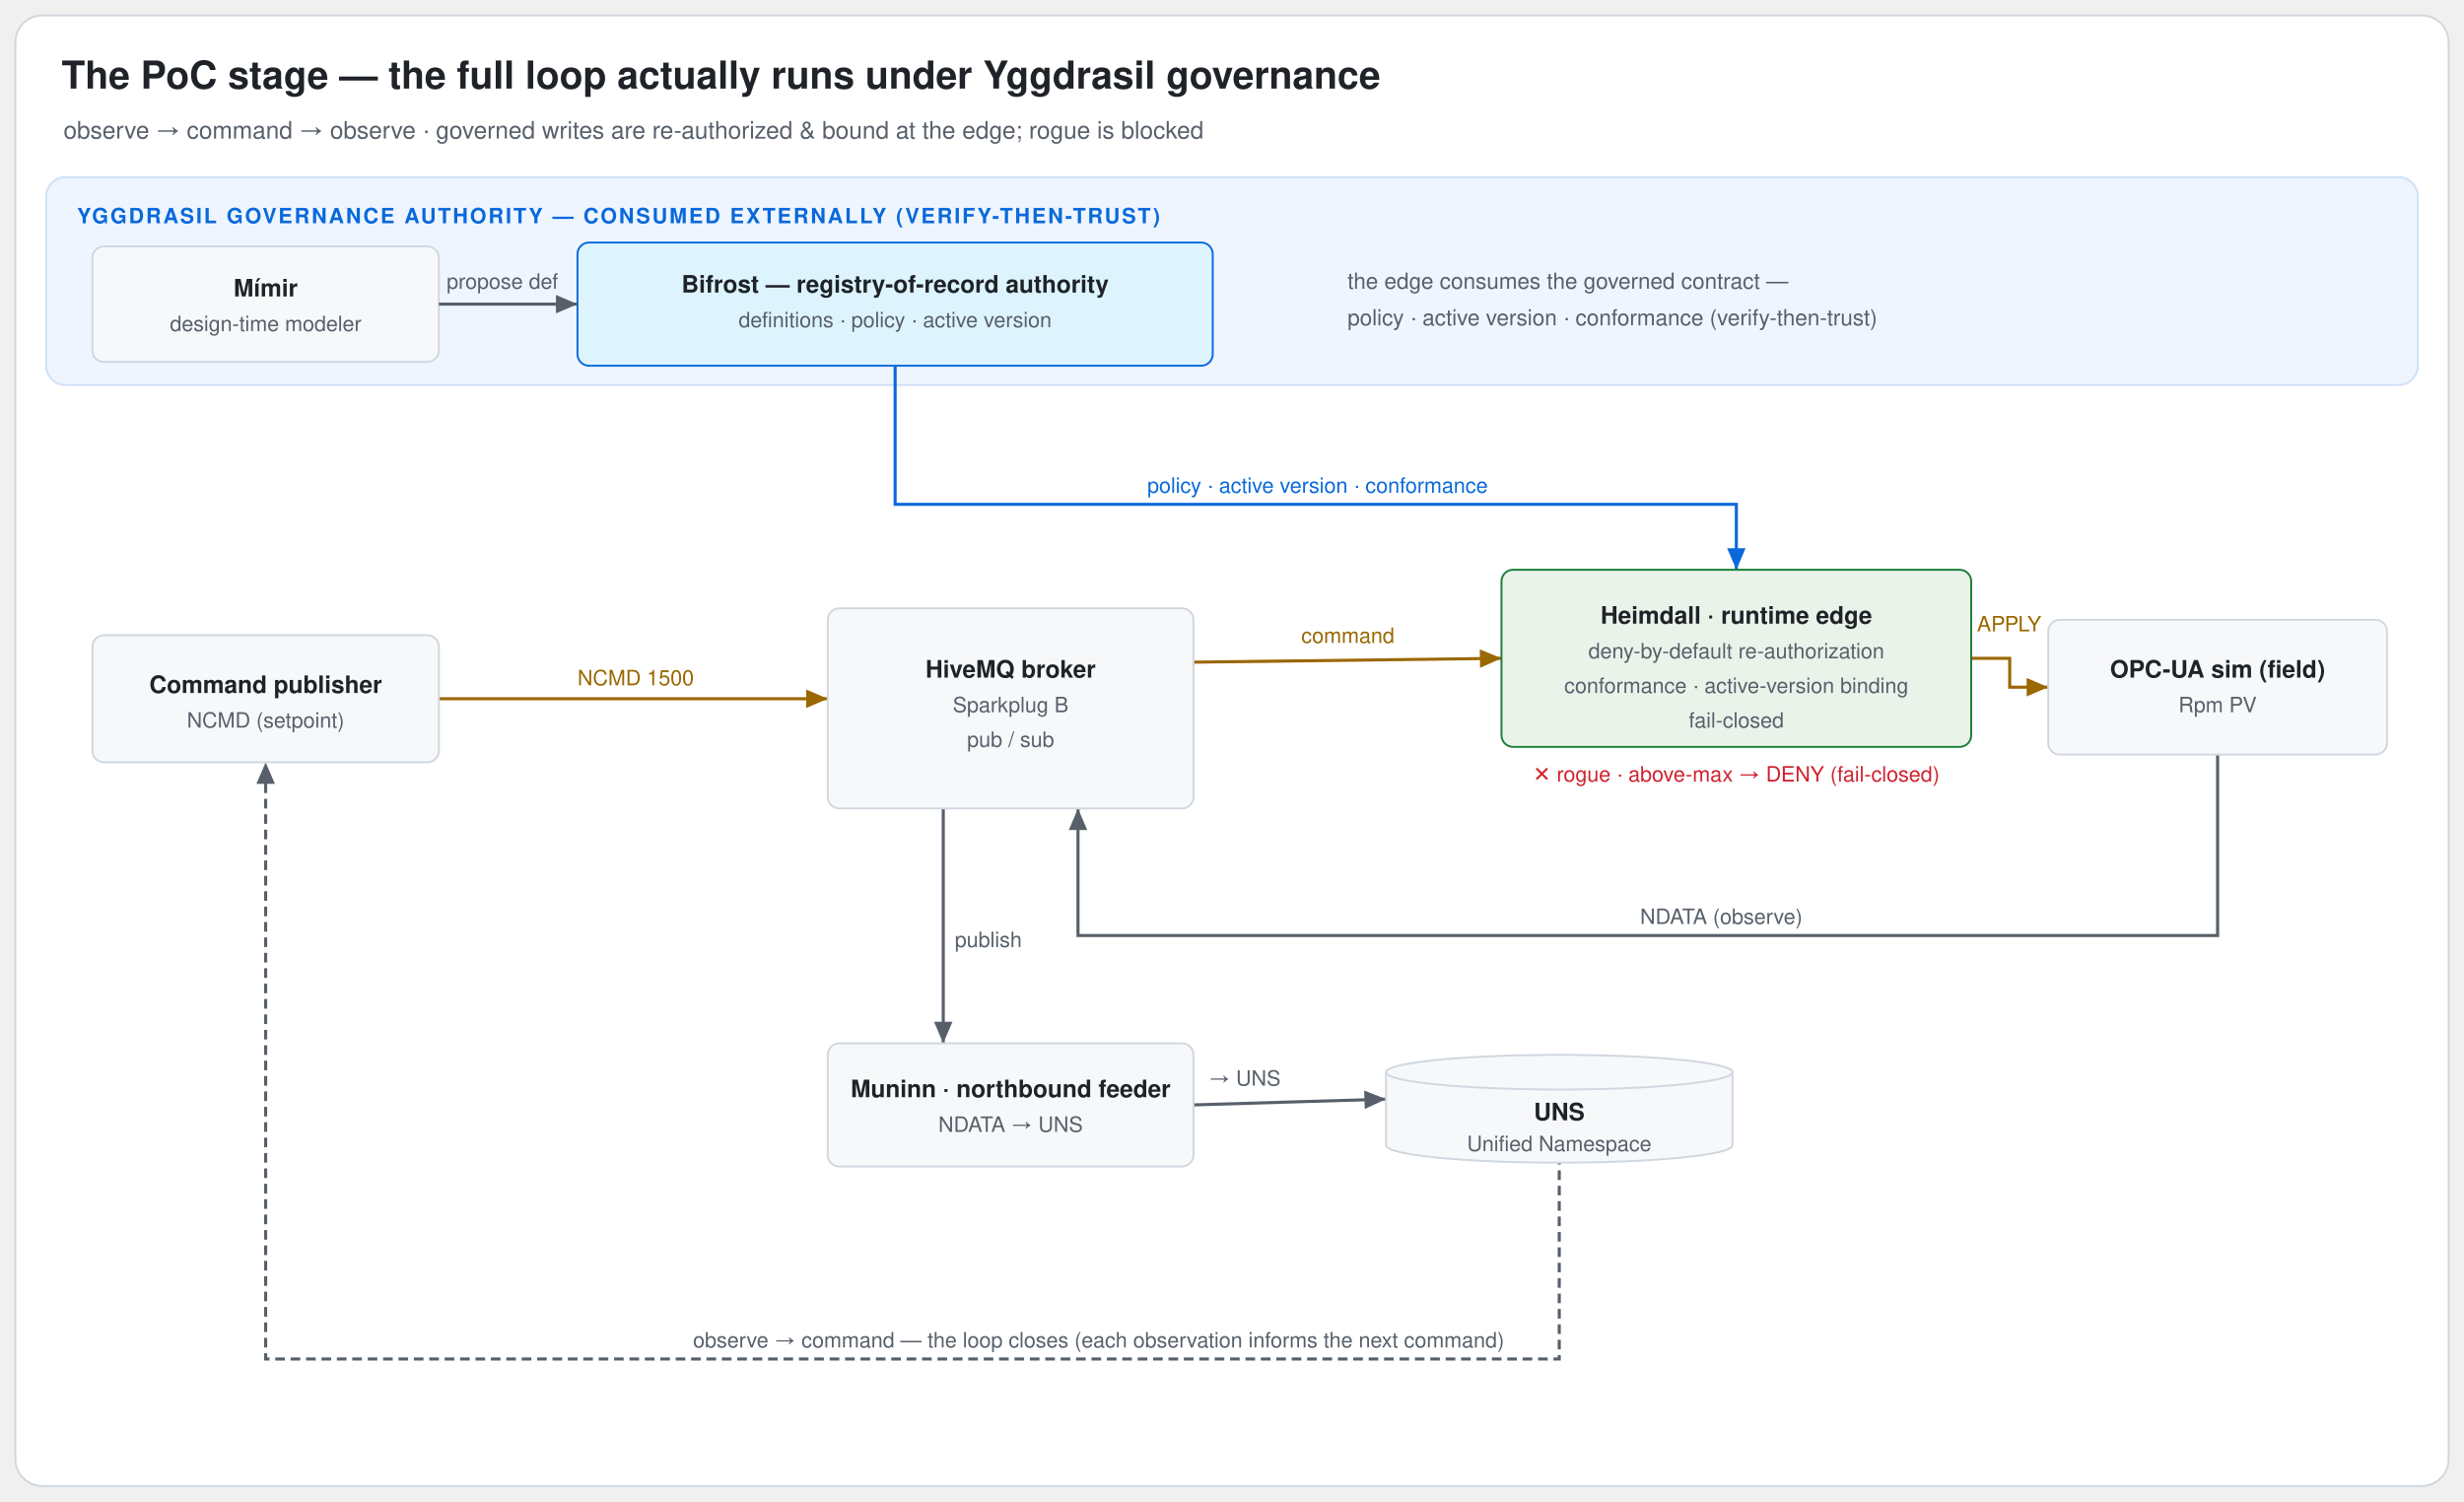
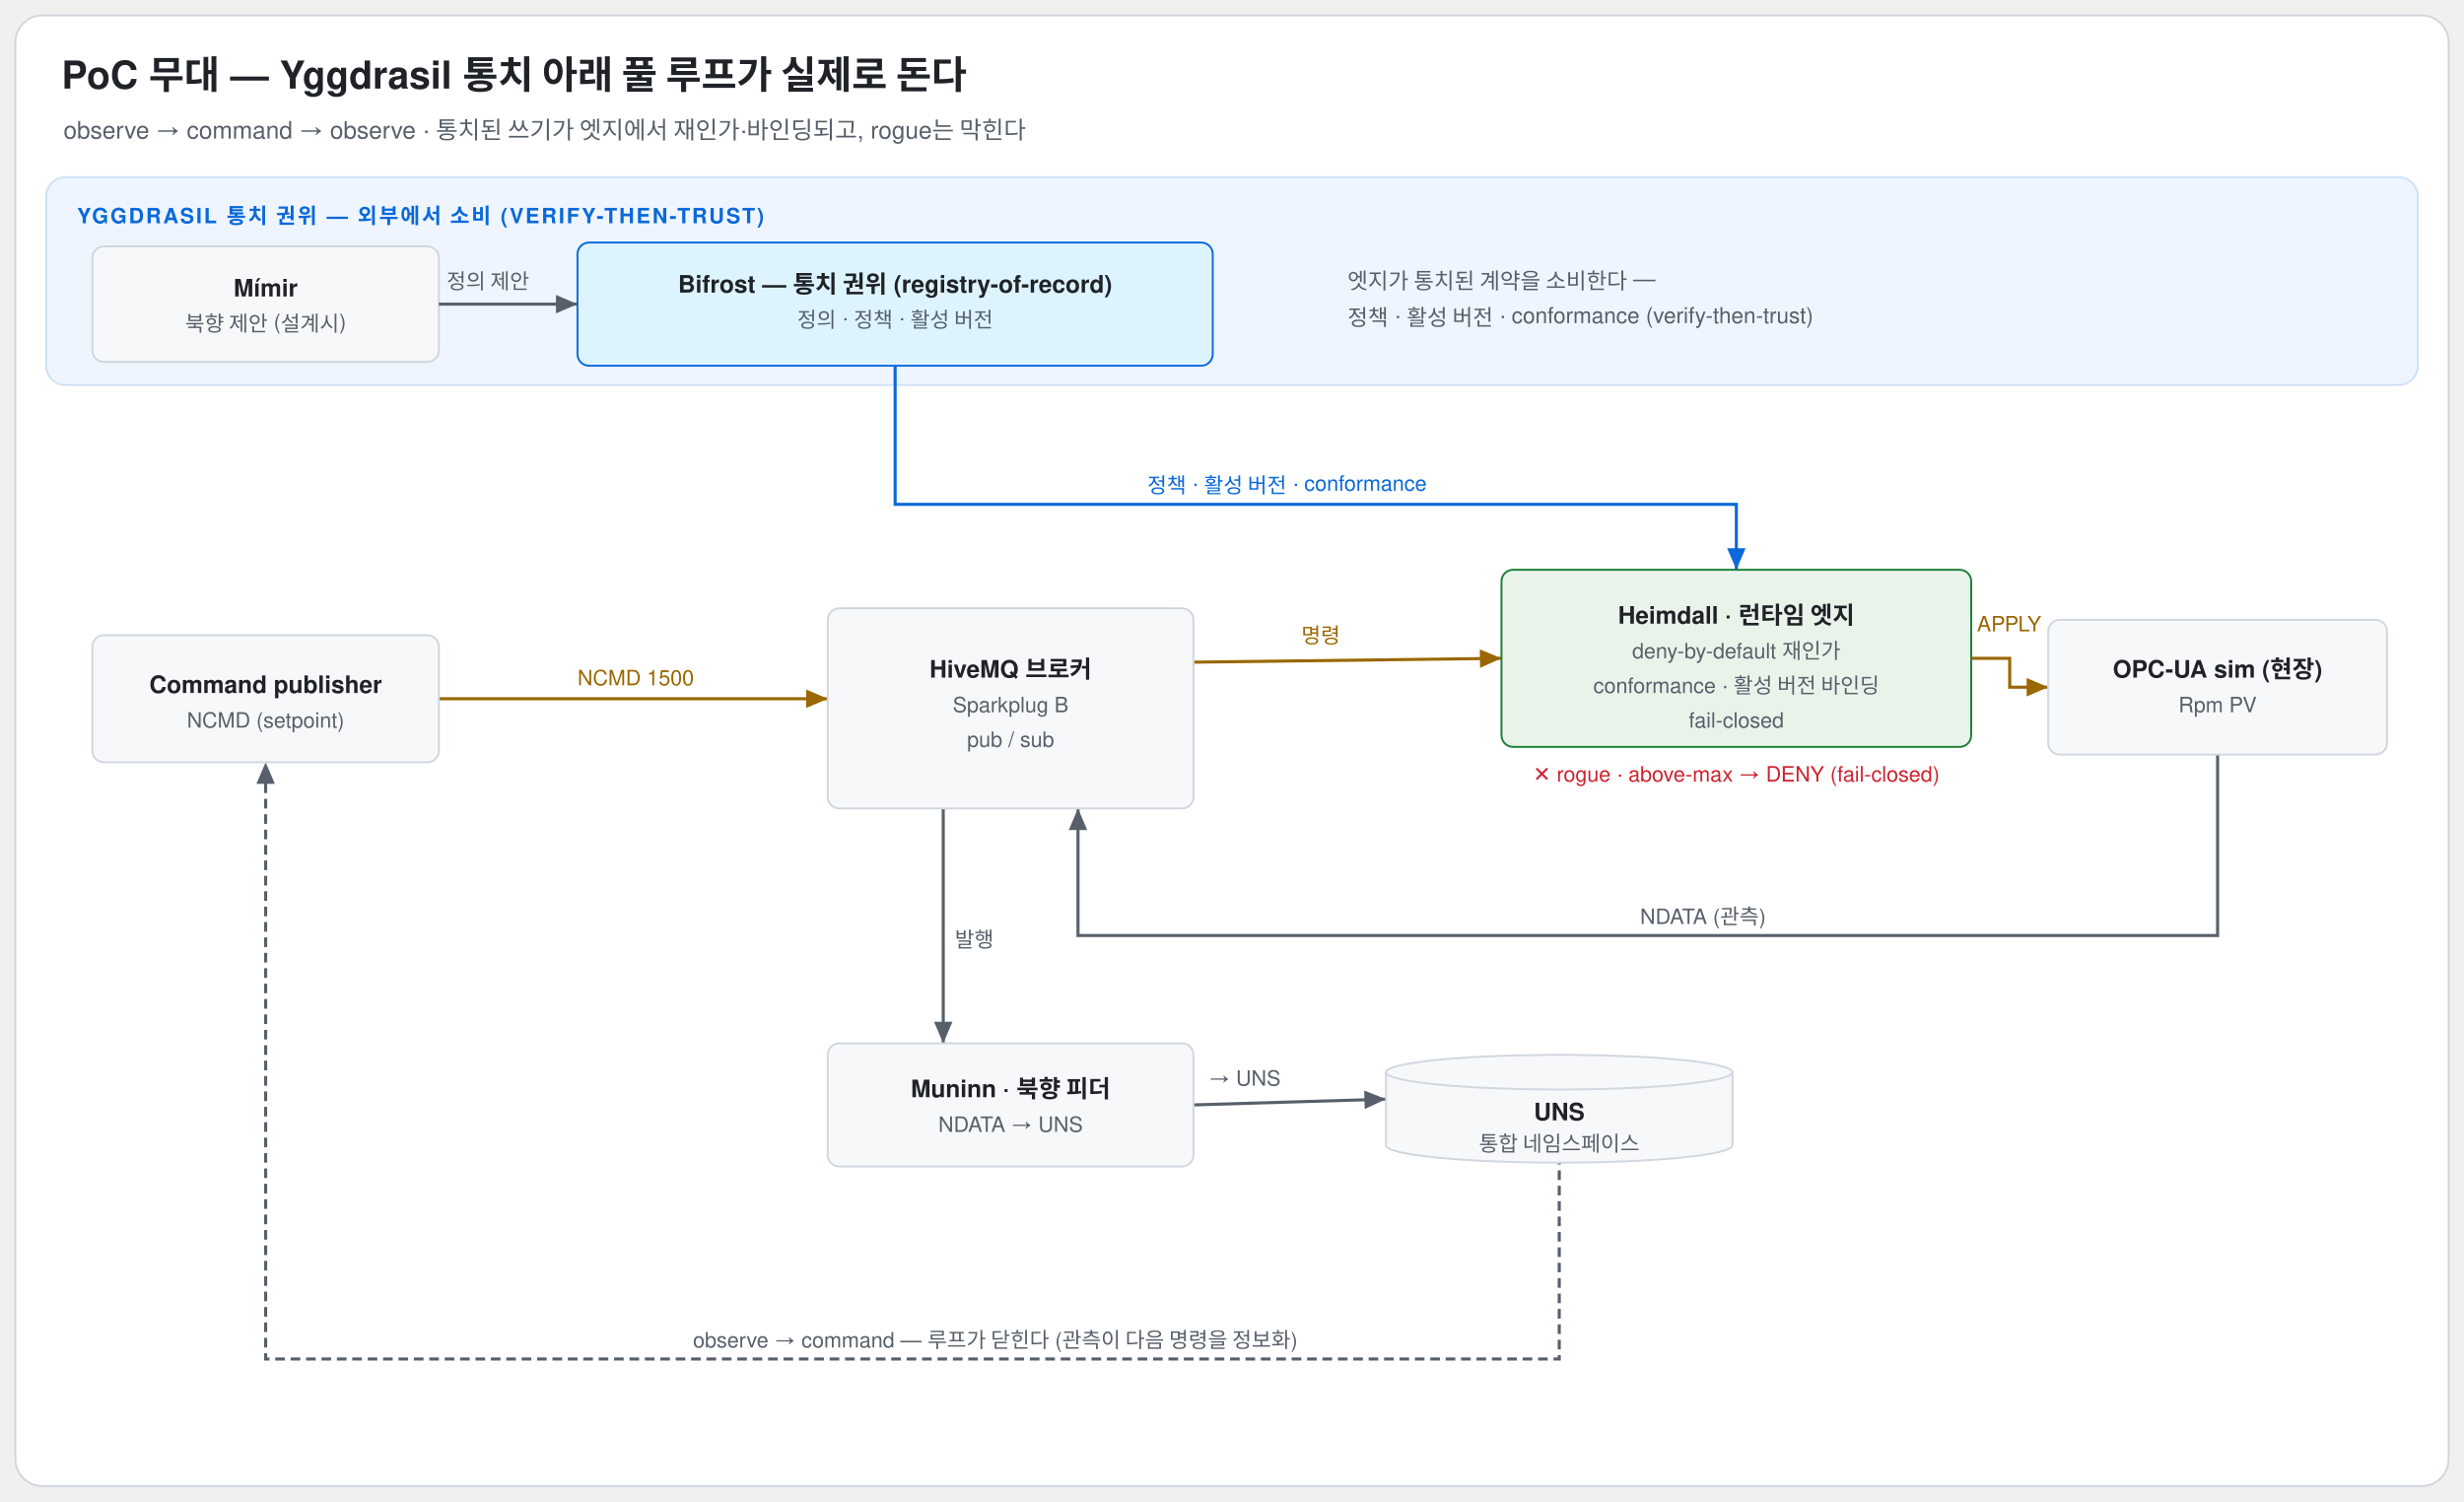
- <svg xmlns="http://www.w3.org/2000/svg" viewBox="0 0 1280 780" width="1280" height="780" role="img" font-family="Segoe UI,-apple-system,Helvetica,Arial,sans-serif">
+ <svg xmlns="http://www.w3.org/2000/svg" viewBox="0 0 1280 780" width="1280" height="780" role="img" font-family="Malgun Gothic,Apple SD Gothic Neo,Noto Sans KR,Segoe UI,-apple-system,Helvetica,Arial,sans-serif">
  <defs>
    <marker id="ag" markerWidth="9" markerHeight="9" refX="7" refY="3" orient="auto">
      <path d="M0,0 L7,3 L0,6 Z" fill="#57606a" />
    </marker>
    <marker id="ab" markerWidth="9" markerHeight="9" refX="7" refY="3" orient="auto">
      <path d="M0,0 L7,3 L0,6 Z" fill="#0969da" />
    </marker>
    <marker id="aa" markerWidth="9" markerHeight="9" refX="7" refY="3" orient="auto">
      <path d="M0,0 L7,3 L0,6 Z" fill="#9a6700" />
    </marker>
  </defs>
  <rect x="8" y="8" width="1264" height="764" rx="14" fill="#ffffff" stroke="#d0d7de" />
-   <text x="32" y="46" font-size="20" font-weight="700" fill="#1f2328">The PoC stage — the full loop actually runs under Yggdrasil governance</text>
-   <text x="33" y="72" font-size="12.5" fill="#57606a">observe → command → observe · governed writes are re-authorized &amp; bound at the edge; rogue is blocked</text>
+   <text x="32" y="46" font-size="20" font-weight="700" fill="#1f2328">PoC 무대 — Yggdrasil 통치 아래 풀 루프가 실제로 돈다</text>
+   <text x="33" y="72" font-size="12.5" fill="#57606a">observe → command → observe · 통치된 쓰기가 엣지에서 재인가·바인딩되고, rogue는 막힌다</text>
  <rect x="24" y="92" width="1232" height="108" rx="10" fill="#eef5ff" stroke="#cfe0f5" />
-   <text x="40" y="116" font-size="11" font-weight="700" letter-spacing="1" fill="#0969da">YGGDRASIL GOVERNANCE AUTHORITY — CONSUMED EXTERNALLY (VERIFY-THEN-TRUST)</text>
+   <text x="40" y="116" font-size="11" font-weight="700" letter-spacing="1" fill="#0969da">YGGDRASIL 통치 권위 — 외부에서 소비 (VERIFY-THEN-TRUST)</text>
  <g font-size="12.5" text-anchor="middle" fill="#1f2328">
    <rect x="48" y="128" width="180" height="60" rx="6" fill="#f6f8fa" stroke="#d0d7de" />
    <text x="138" y="154" font-weight="600">Mímir</text>
-     <text x="138" y="172" font-size="11" fill="#57606a">design-time modeler</text>
+     <text x="138" y="172" font-size="11" fill="#57606a">북향 제안 (설계시)</text>
    <rect x="300" y="126" width="330" height="64" rx="6" fill="#ddf4ff" stroke="#0969da" />
-     <text x="465" y="152" font-weight="600">Bifrost — registry-of-record authority</text>
-     <text x="465" y="170" font-size="11" fill="#57606a">definitions · policy · active version</text>
+     <text x="465" y="152" font-weight="600">Bifrost — 통치 권위 (registry-of-record)</text>
+     <text x="465" y="170" font-size="11" fill="#57606a">정의 · 정책 · 활성 버전</text>
  </g>
-   <text x="700" y="150" font-size="11.5" fill="#57606a">the edge consumes the governed contract —</text>
-   <text x="700" y="169" font-size="11.5" fill="#57606a">policy · active version · conformance (verify-then-trust)</text>
+   <text x="700" y="150" font-size="11.5" fill="#57606a">엣지가 통치된 계약을 소비한다 —</text>
+   <text x="700" y="169" font-size="11.5" fill="#57606a">정책 · 활성 버전 · conformance (verify-then-trust)</text>
  <g fill="none" stroke-width="1.6">
    <polyline points="228,158 300,158" stroke="#57606a" marker-end="url(#ag)" />
    <polyline points="465,190 465,262 902,262 902,296" stroke="#0969da" marker-end="url(#ab)" />
    <polyline points="228,363 430,363" stroke="#9a6700" marker-end="url(#aa)" />
    <polyline points="620,344 780,342" stroke="#9a6700" marker-end="url(#aa)" />
    <polyline points="1024,342 1044,342 1044,357 1064,357" stroke="#9a6700" marker-end="url(#aa)" />
    <polyline points="1152,392 1152,486 560,486 560,420" stroke="#57606a" marker-end="url(#ag)" />
    <polyline points="490,420 490,542" stroke="#57606a" marker-end="url(#ag)" />
    <polyline points="620,574 720,571" stroke="#57606a" marker-end="url(#ag)" />
    <polyline points="810,592 810,706 138,706 138,396" stroke="#57606a" stroke-dasharray="5 3" marker-end="url(#ag)" />
  </g>
  <g font-size="11">
-     <text x="232" y="150" fill="#57606a">propose def</text>
-     <text x="596" y="256" fill="#0969da">policy · active version · conformance</text>
+     <text x="232" y="150" fill="#57606a">정의 제안</text>
+     <text x="596" y="256" fill="#0969da">정책 · 활성 버전 · conformance</text>
    <text x="300" y="356" fill="#9a6700">NCMD 1500</text>
-     <text x="676" y="334" fill="#9a6700">command</text>
+     <text x="676" y="334" fill="#9a6700">명령</text>
    <text x="1027" y="328" fill="#9a6700">APPLY</text>
-     <text x="852" y="480" fill="#57606a">NDATA (observe)</text>
-     <text x="496" y="492" fill="#57606a">publish</text>
+     <text x="852" y="480" fill="#57606a">NDATA (관측)</text>
+     <text x="496" y="492" fill="#57606a">발행</text>
    <text x="628" y="564" fill="#57606a">→ UNS</text>
-     <text x="360" y="700" fill="#57606a">observe → command — the loop closes (each observation informs the next command)</text>
+     <text x="360" y="700" fill="#57606a">observe → command — 루프가 닫힌다 (관측이 다음 명령을 정보화)</text>
  </g>
  <g font-size="12.5" text-anchor="middle" fill="#1f2328">
    <rect x="48" y="330" width="180" height="66" rx="6" fill="#f6f8fa" stroke="#d0d7de" />
    <text x="138" y="360" font-weight="600">Command publisher</text>
    <text x="138" y="378" font-size="11" fill="#57606a">NCMD (setpoint)</text>
    <rect x="430" y="316" width="190" height="104" rx="6" fill="#f6f8fa" stroke="#d0d7de" />
-     <text x="525" y="352" font-weight="600">HiveMQ broker</text>
+     <text x="525" y="352" font-weight="600">HiveMQ 브로커</text>
    <text x="525" y="370" font-size="11" fill="#57606a">Sparkplug B</text>
    <text x="525" y="388" font-size="11" fill="#57606a">pub / sub</text>
    <rect x="780" y="296" width="244" height="92" rx="6" fill="#eaf3ea" stroke="#1a7f37" />
-     <text x="902" y="324" font-weight="700">Heimdall · runtime edge</text>
-     <text x="902" y="342" font-size="11" fill="#57606a">deny-by-default re-authorization</text>
-     <text x="902" y="360" font-size="11" fill="#57606a">conformance · active-version binding</text>
+     <text x="902" y="324" font-weight="700">Heimdall · 런타임 엣지</text>
+     <text x="902" y="342" font-size="11" fill="#57606a">deny-by-default 재인가</text>
+     <text x="902" y="360" font-size="11" fill="#57606a">conformance · 활성 버전 바인딩</text>
    <text x="902" y="378" font-size="11" fill="#57606a">fail-closed</text>
    <rect x="1064" y="322" width="176" height="70" rx="6" fill="#f6f8fa" stroke="#d0d7de" />
-     <text x="1152" y="352" font-weight="600">OPC-UA sim (field)</text>
+     <text x="1152" y="352" font-weight="600">OPC-UA sim (현장)</text>
    <text x="1152" y="370" font-size="11" fill="#57606a">Rpm PV</text>
    <rect x="430" y="542" width="190" height="64" rx="6" fill="#f6f8fa" stroke="#d0d7de" />
-     <text x="525" y="570" font-weight="600">Muninn · northbound feeder</text>
+     <text x="525" y="570" font-weight="600">Muninn · 북향 피더</text>
    <text x="525" y="588" font-size="11" fill="#57606a">NDATA → UNS</text>
    <path d="M720,557 a90,9 0 0 1 180,0 l0,38 a90,9 0 0 1 -180,0 Z" fill="#f6f8fa" stroke="#d0d7de" />
    <path d="M720,557 a90,9 0 0 0 180,0" fill="none" stroke="#d0d7de" />
    <text x="810" y="582" font-weight="600">UNS</text>
-     <text x="810" y="598" font-size="11" fill="#57606a">Unified Namespace</text>
+     <text x="810" y="598" font-size="11" fill="#57606a">통합 네임스페이스</text>
  </g>
  <text x="902" y="406" font-size="11" text-anchor="middle" fill="#cf222e">✕ rogue · above-max → DENY (fail-closed)</text>
</svg>
